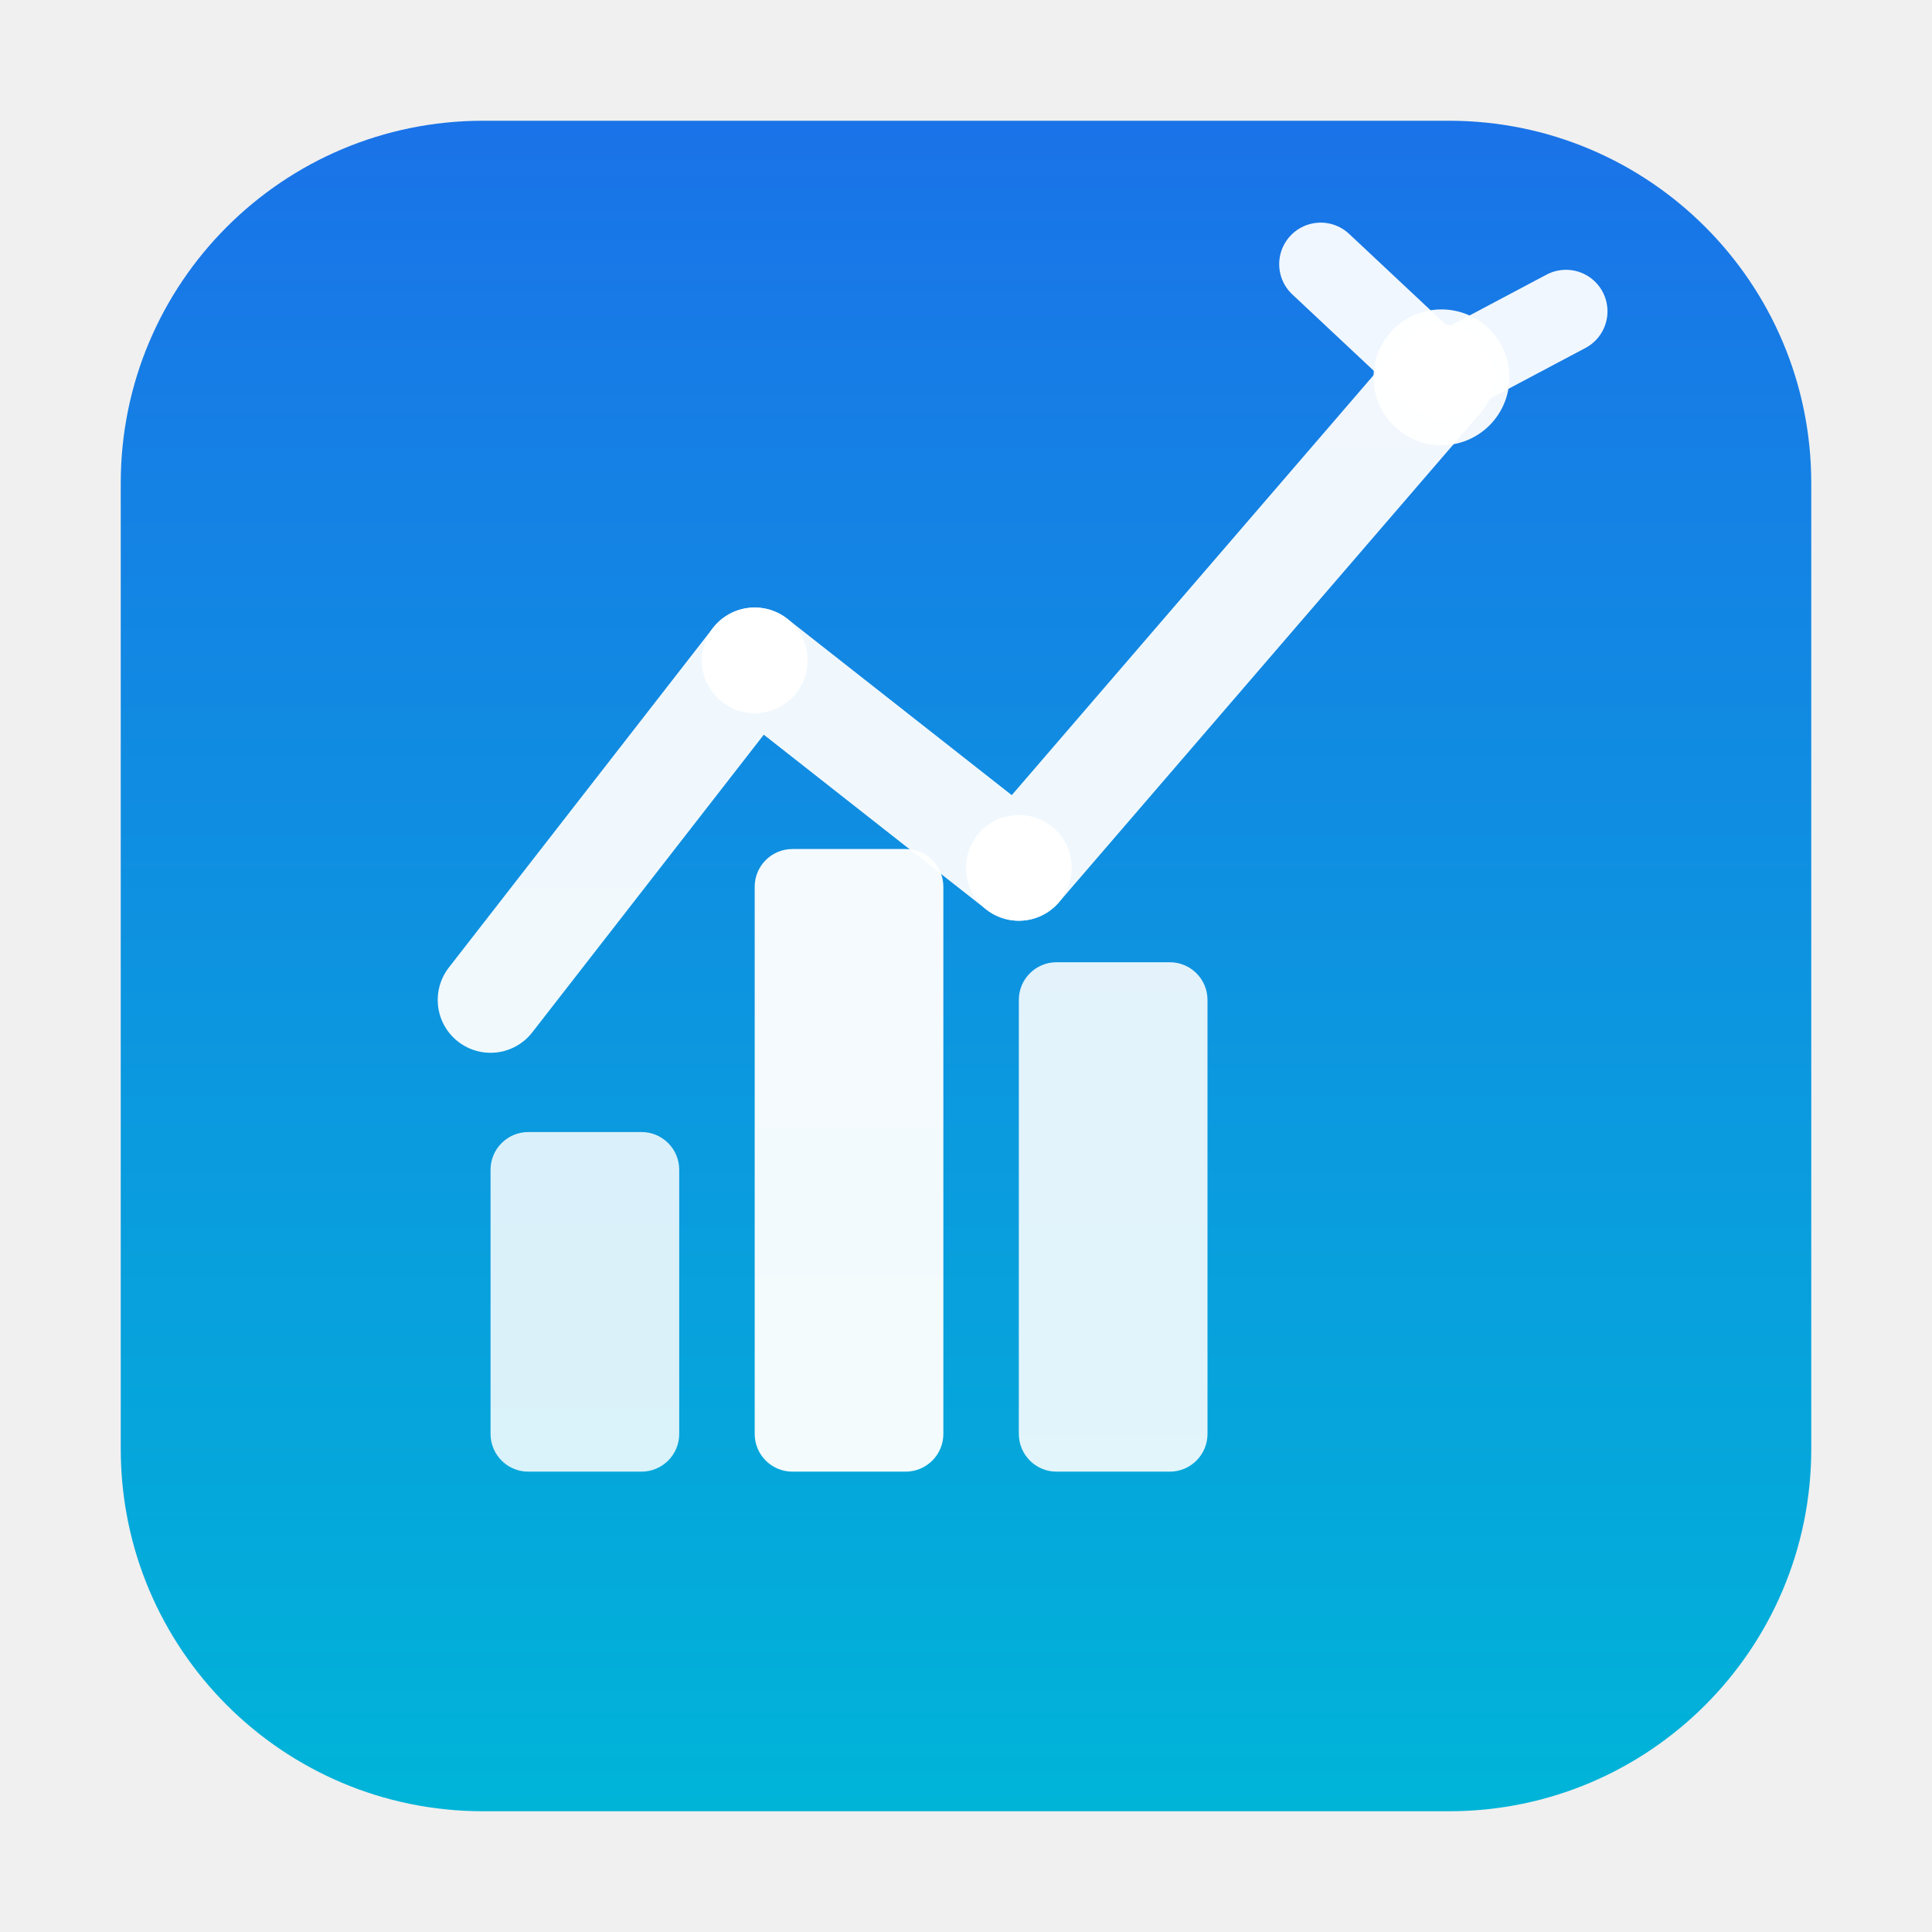
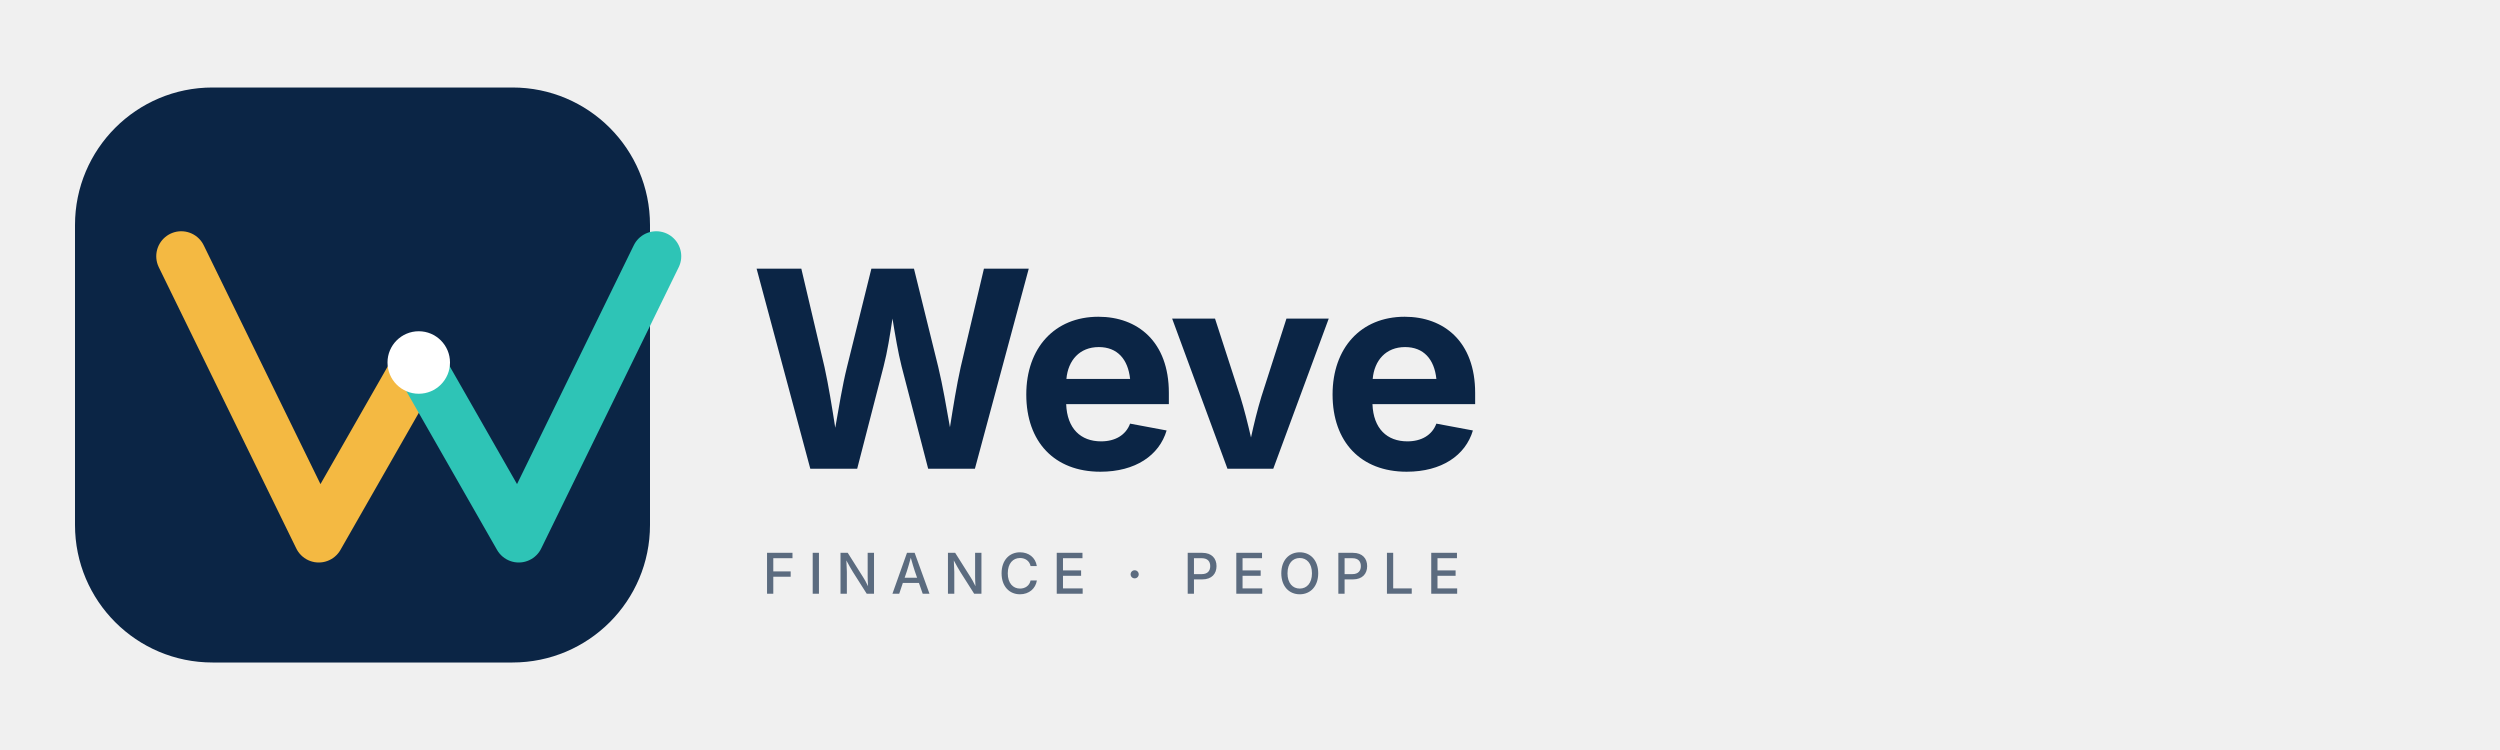
- <svg xmlns="http://www.w3.org/2000/svg" viewBox="0 0 1024 1024">
-   <defs>
-     <linearGradient id="bg" x1="0" y1="0" x2="0" y2="1">
-       <stop offset="0%" stop-color="#1a73e8" />
-       <stop offset="100%" stop-color="#00b4d8" />
-     </linearGradient>
-   </defs>
-   <rect x="64" y="64" width="896" height="896" rx="192" fill="url(#bg)" />
-   <rect x="260" y="600" width="100" height="180" rx="20" fill="#fff" opacity="0.85" />
-   <rect x="400" y="450" width="100" height="330" rx="20" fill="#fff" opacity="0.95" />
-   <rect x="540" y="510" width="100" height="270" rx="20" fill="#fff" opacity="0.88" />
-   <polyline points="260,530 400,350 540,460 764,200" fill="none" stroke="#fff" stroke-width="56" stroke-linecap="round" stroke-linejoin="round" opacity="0.94" />
-   <circle cx="400" cy="350" r="28" fill="#fff" />
-   <circle cx="540" cy="460" r="28" fill="#fff" />
-   <circle cx="764" cy="200" r="36" fill="#fff" opacity="0.94" />
-   <polyline points="700,140 764,200 830,165" fill="none" stroke="#fff" stroke-width="44" stroke-linecap="round" stroke-linejoin="round" opacity="0.94" />
+ <svg xmlns="http://www.w3.org/2000/svg" width="800" height="240" viewBox="0 0 800 240">
+   <rect x="24" y="28" width="184" height="184" rx="44" fill="#0B2545" />
+   <path d="M58 82 L102 172 L134 116" fill="none" stroke="#F4B942" stroke-width="16" stroke-linecap="round" stroke-linejoin="round" />
+   <path d="M134 116 L166 172 L210 82" fill="none" stroke="#2EC4B6" stroke-width="16" stroke-linecap="round" stroke-linejoin="round" />
+   <circle cx="134" cy="116" r="10" fill="#FFFFFF" />
+   <circle cx="58" cy="82" r="7" fill="#F4B942" />
+   <circle cx="210" cy="82" r="7" fill="#2EC4B6" />
+   <text x="240" y="150" font-family="Inter, 'SF Pro Display', 'PingFang SC', 'Microsoft YaHei', sans-serif" font-size="88" font-weight="700" fill="#0B2545" letter-spacing="-2">Weve</text>
+   <text x="244" y="190" font-family="Inter, 'SF Pro Display', 'PingFang SC', 'Microsoft YaHei', sans-serif" font-size="18" font-weight="500" fill="#5B6B7F" letter-spacing="4">FINANCE · PEOPLE</text>
</svg>
